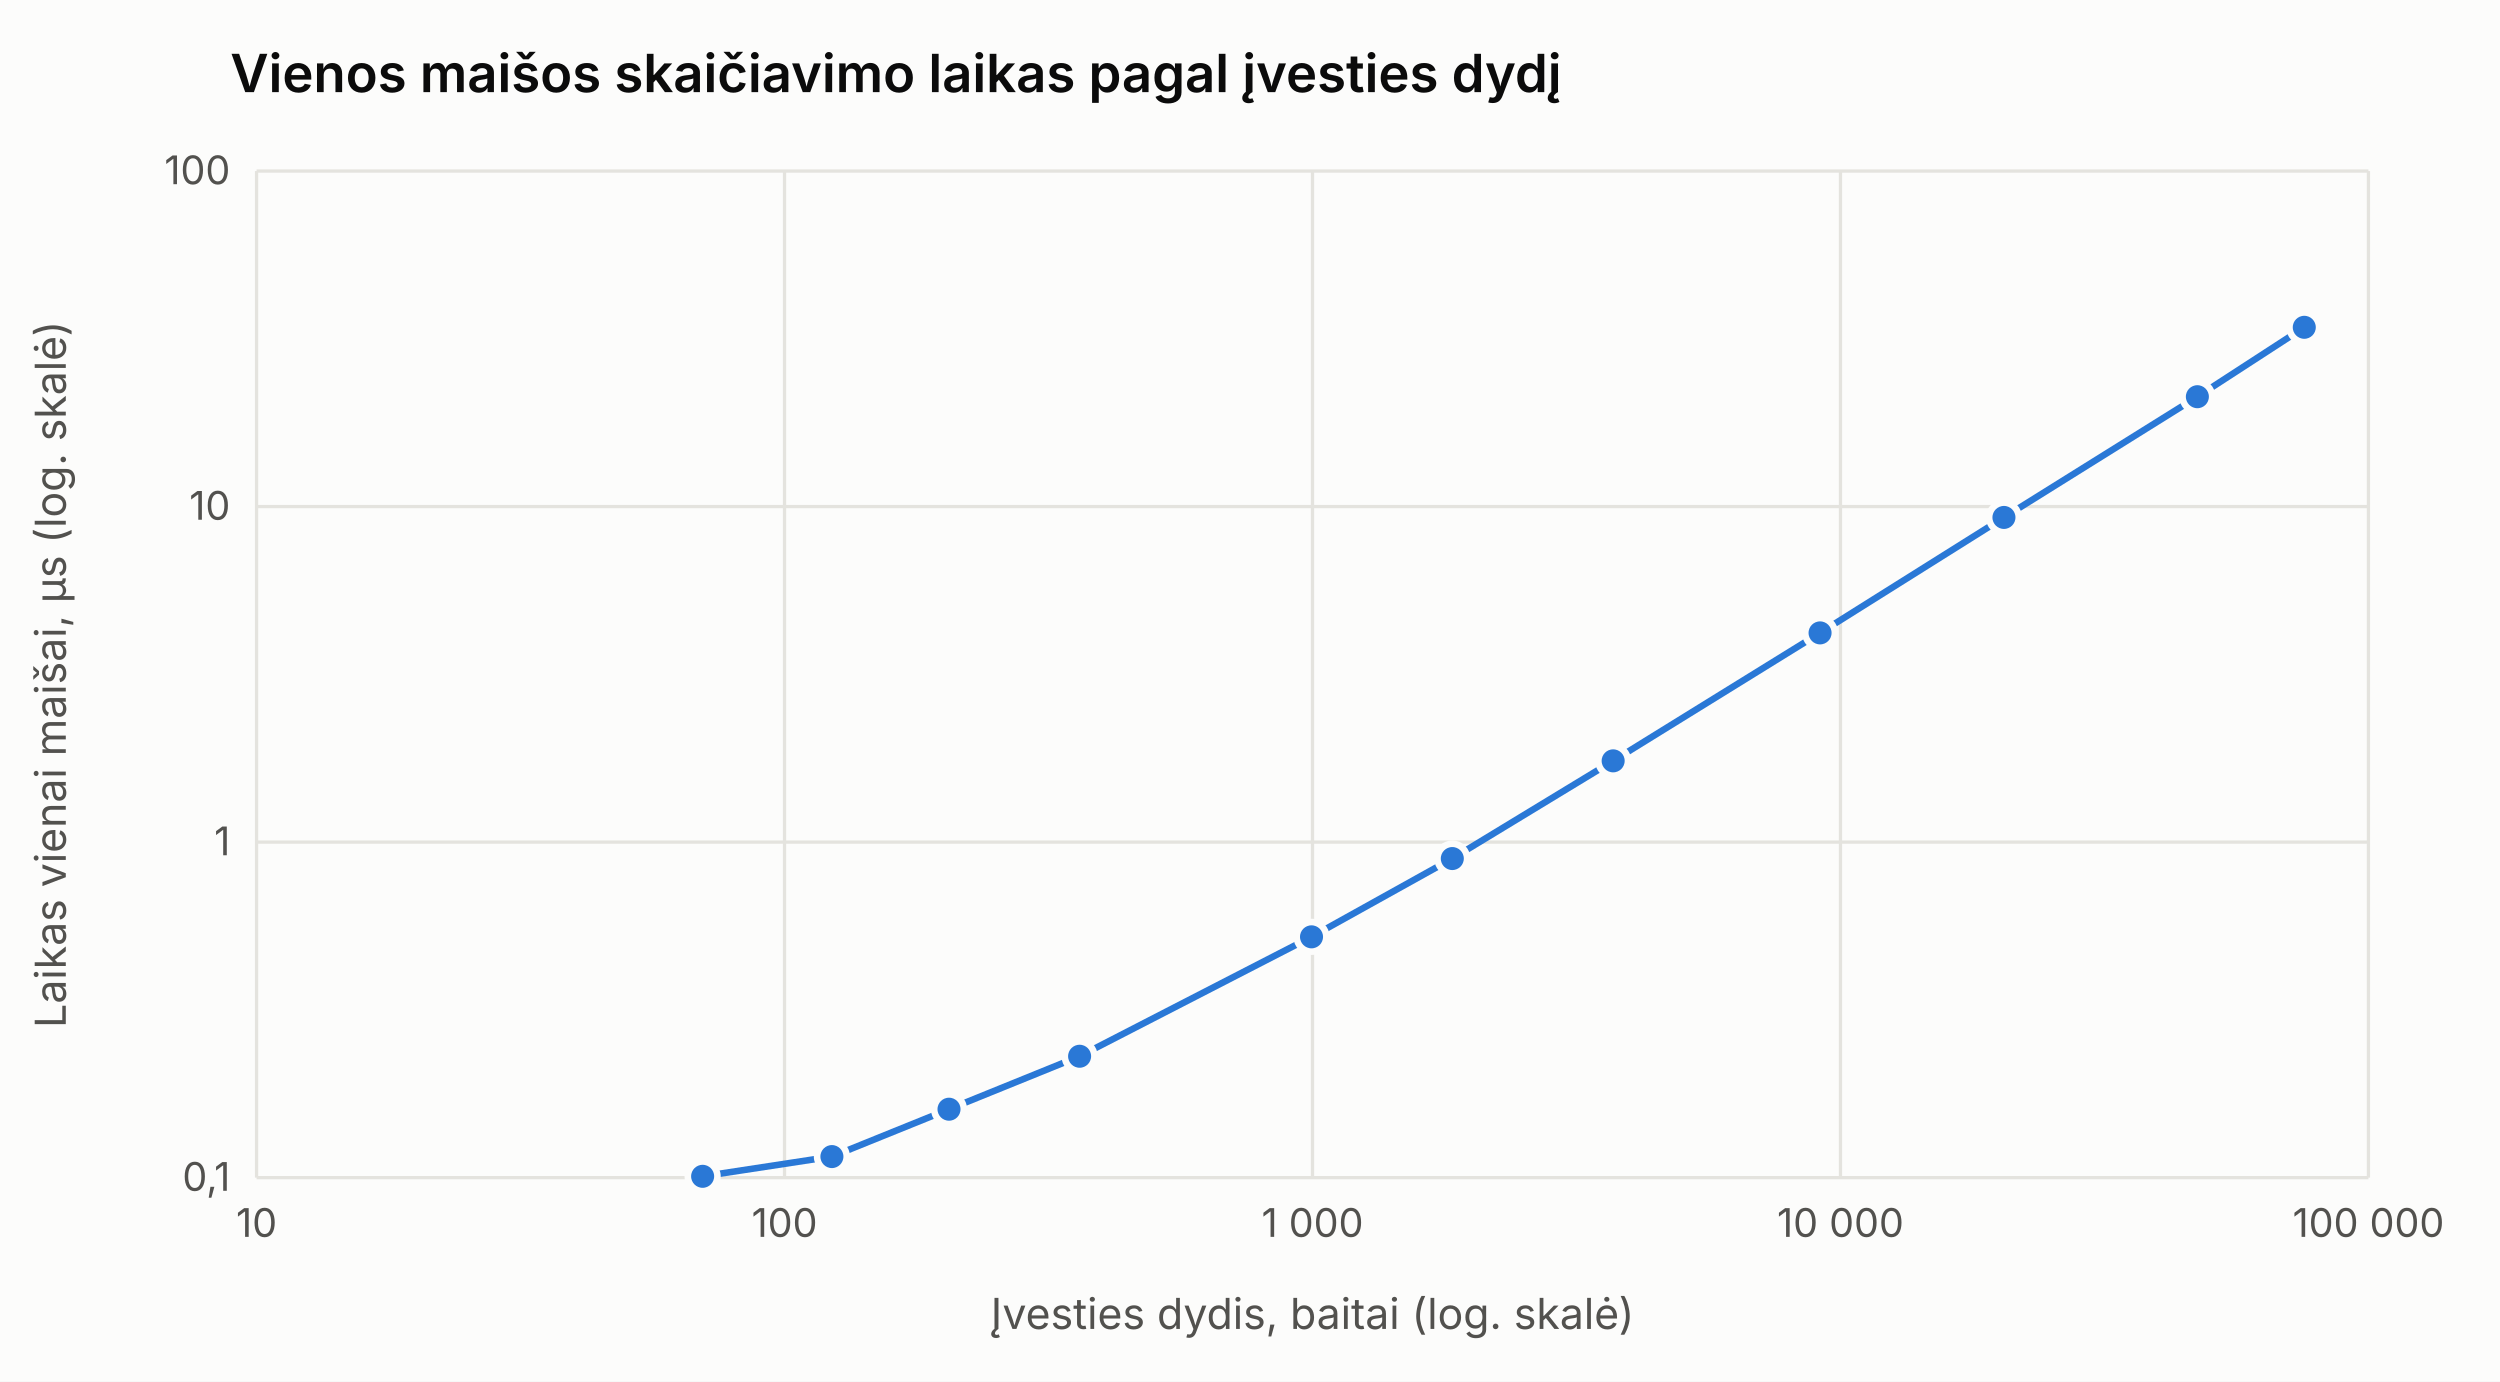
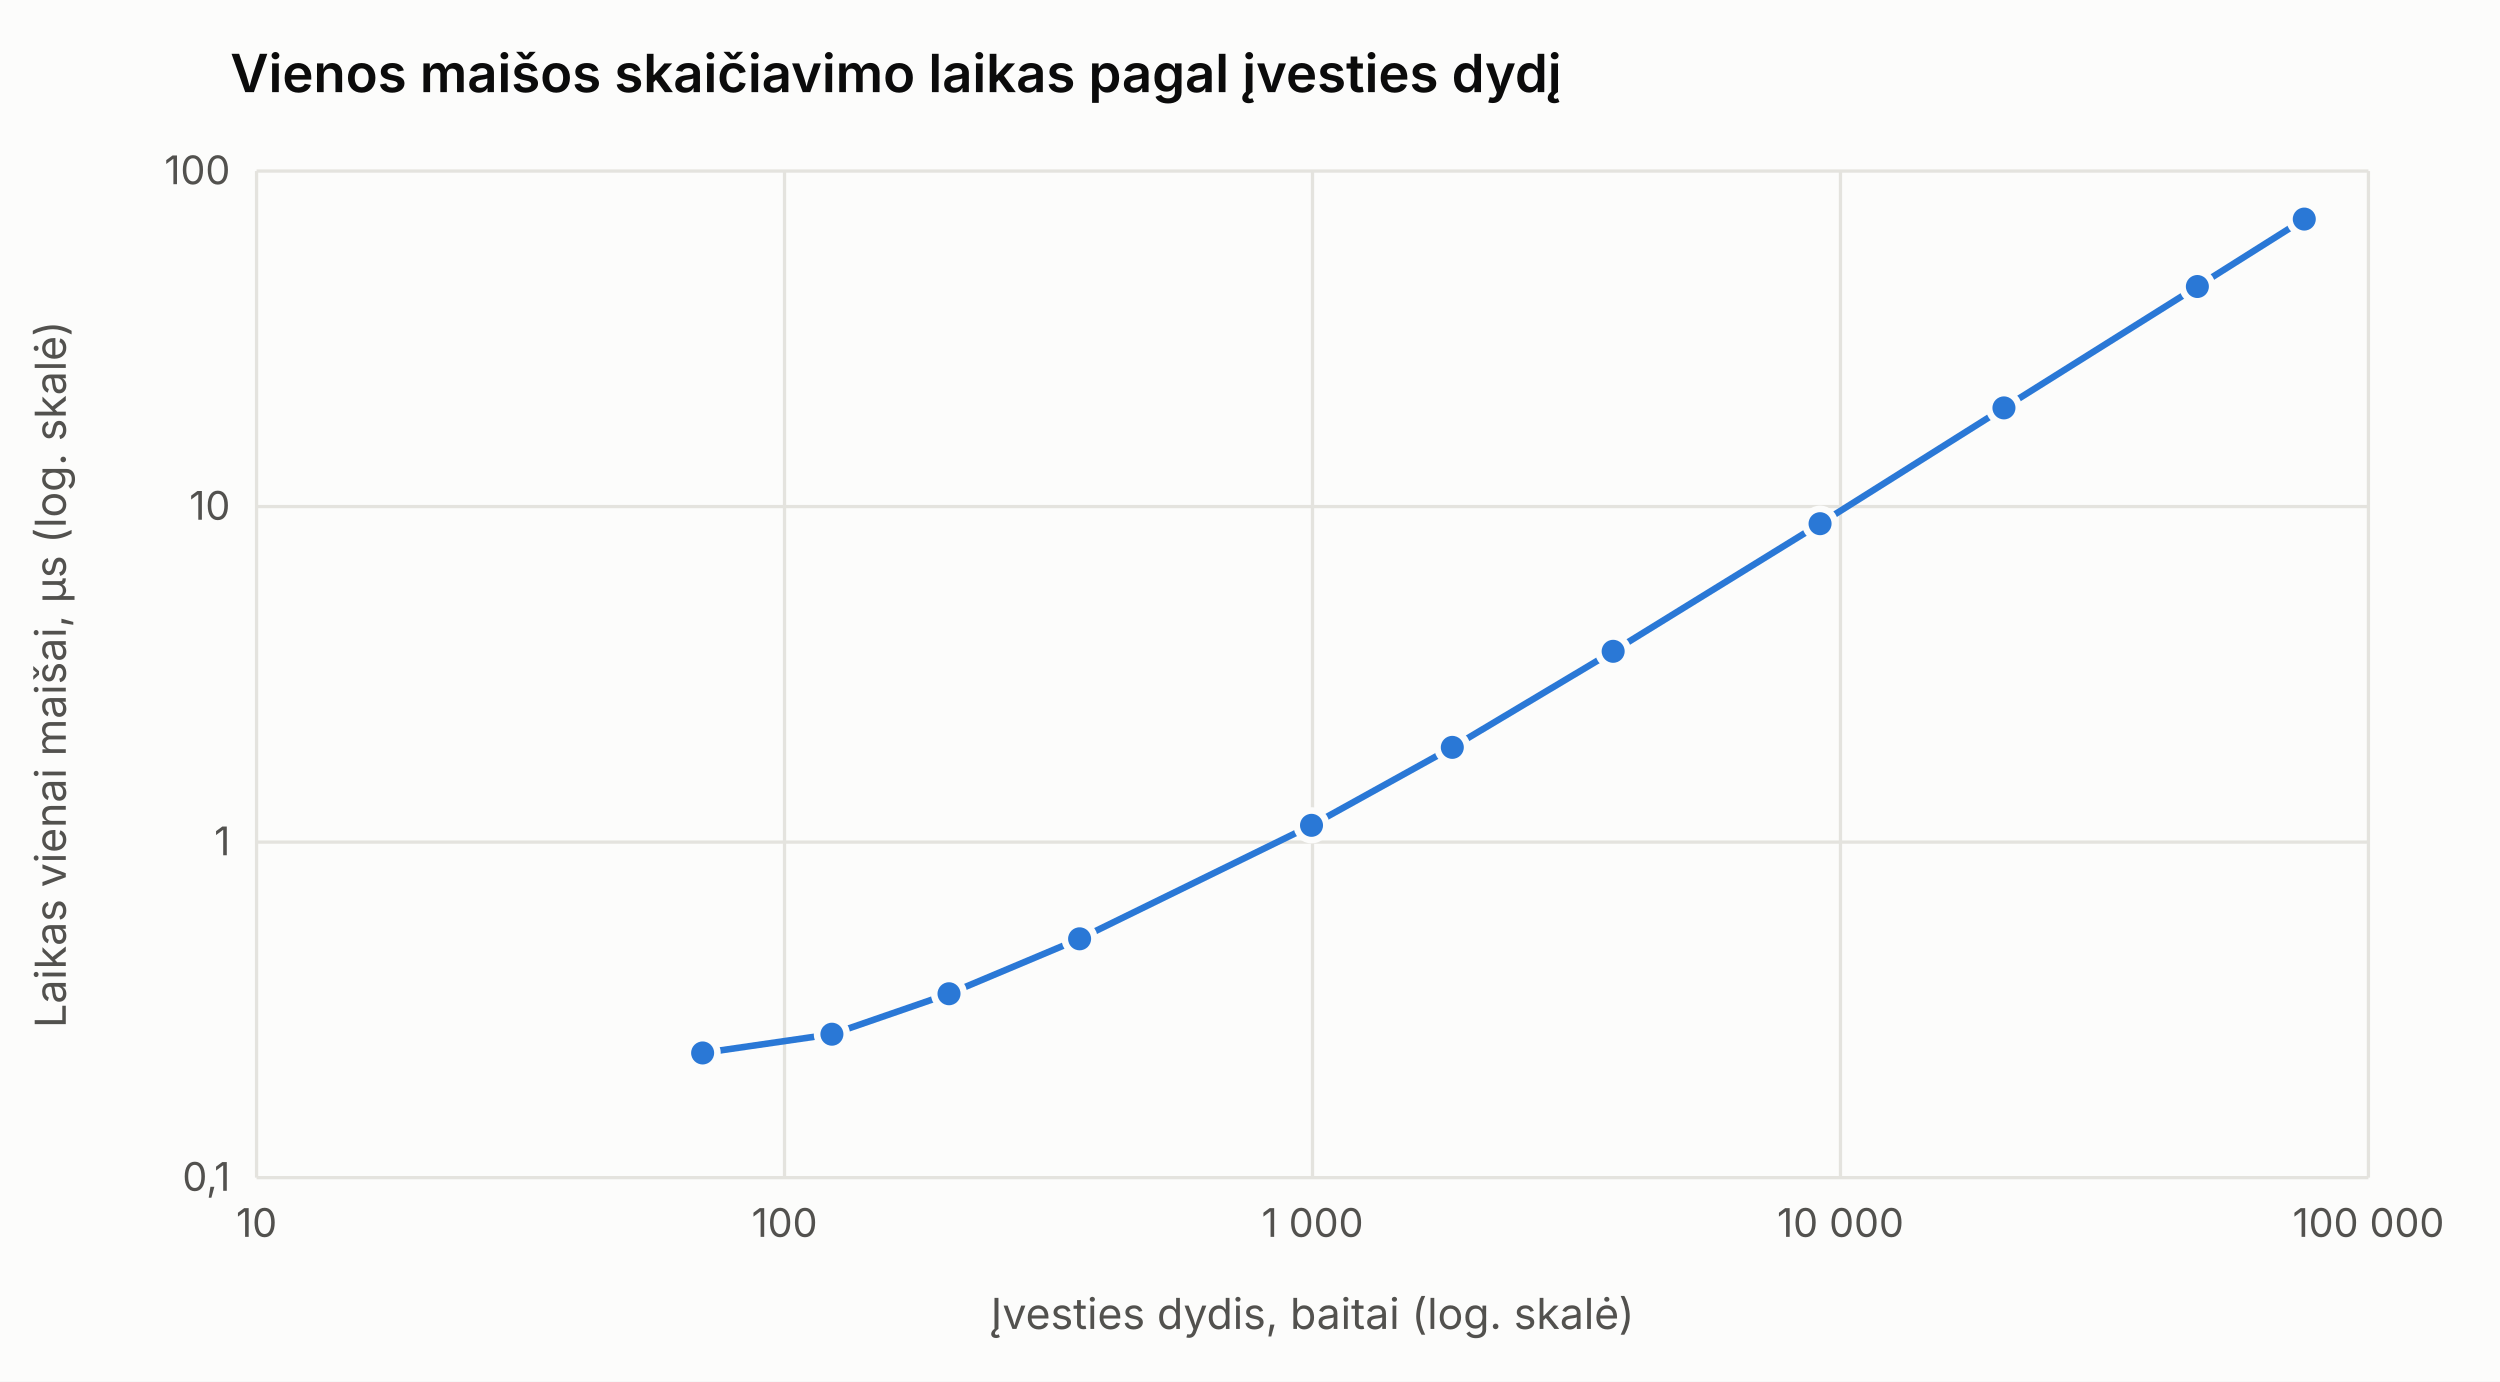
<svg xmlns="http://www.w3.org/2000/svg" width="760" height="420" viewBox="0 0 760 420" role="img" aria-label="Vienos maišos skaičiavimo laikas pagal įvesties dydį">
  <style>text{font-family:system-ui,-apple-system,'Segoe UI',sans-serif} .bg{fill:#fcfcfb} .t{fill:#0b0b0b} .t2{fill:#52514e} .grid{stroke:#e4e3de} .axis,.ref{stroke:#52514e} .fs{fill:#2a78d6} .ss{stroke:#2a78d6} .ring{stroke:#fcfcfb} @media (prefers-color-scheme: dark){.bg{fill:#1a1a19} .t{fill:#ffffff} .t2{fill:#c3c2b7} .grid{stroke:#353533} .axis,.ref{stroke:#c3c2b7} .fs{fill:#3987e5} .ss{stroke:#3987e5} .ring{stroke:#1a1a19}}</style>
  <rect class="bg" fill="#fcfcfb" width="760" height="420" />
  <text class="t" x="70" y="28" font-size="16" font-weight="600">Vienos maišos skaičiavimo laikas pagal įvesties dydį</text>
  <line class="grid" stroke="#e4e3de" x1="78.0" y1="52" x2="78.0" y2="358" />
  <text class="t2" x="78.0" y="376" font-size="12" text-anchor="middle">10</text>
  <line class="grid" stroke="#e4e3de" x1="238.5" y1="52" x2="238.5" y2="358" />
  <text class="t2" x="238.5" y="376" font-size="12" text-anchor="middle">100</text>
  <line class="grid" stroke="#e4e3de" x1="399.0" y1="52" x2="399.0" y2="358" />
  <text class="t2" x="399.0" y="376" font-size="12" text-anchor="middle">1 000</text>
  <line class="grid" stroke="#e4e3de" x1="559.5" y1="52" x2="559.5" y2="358" />
  <text class="t2" x="559.5" y="376" font-size="12" text-anchor="middle">10 000</text>
  <line class="grid" stroke="#e4e3de" x1="720.0" y1="52" x2="720.0" y2="358" />
  <text class="t2" x="720.0" y="376" font-size="12" text-anchor="middle">100 000</text>
  <line class="grid" stroke="#e4e3de" x1="78" y1="358.0" x2="720" y2="358.0" />
  <text class="t2" x="70" y="362.0" font-size="12" text-anchor="end">0,1</text>
  <line class="grid" stroke="#e4e3de" x1="78" y1="256.0" x2="720" y2="256.0" />
  <text class="t2" x="70" y="260.0" font-size="12" text-anchor="end">1</text>
  <line class="grid" stroke="#e4e3de" x1="78" y1="154.0" x2="720" y2="154.0" />
  <text class="t2" x="70" y="158.0" font-size="12" text-anchor="end">10</text>
  <line class="grid" stroke="#e4e3de" x1="78" y1="52.0" x2="720" y2="52.0" />
  <text class="t2" x="70" y="56.0" font-size="12" text-anchor="end">100</text>
  <text class="t2" x="399.0" y="404" font-size="13" text-anchor="middle">Įvesties dydis, baitai (log. skalė)</text>
  <text class="t2" transform="translate(20 205.0) rotate(-90)" font-size="13" text-anchor="middle">Laikas vienai maišai, µs (log. skalė)</text>
-   <path class="ss" stroke="#2a78d6" fill="none" stroke-width="2" stroke-linejoin="round" d="M213.6,357.6 L252.9,351.6 L288.5,337.2 L328.2,321.1 L398.7,284.8 L441.5,261.0 L490.4,231.3 L553.3,192.4 L609.2,157.3 L668.0,120.6 L700.5,99.5" />
-   <circle class="fs ring" fill="#2a78d6" stroke="#fcfcfb" stroke-width="2" cx="213.6" cy="357.6" r="4.5" />
-   <circle class="fs ring" fill="#2a78d6" stroke="#fcfcfb" stroke-width="2" cx="252.9" cy="351.6" r="4.5" />
-   <circle class="fs ring" fill="#2a78d6" stroke="#fcfcfb" stroke-width="2" cx="288.5" cy="337.2" r="4.5" />
-   <circle class="fs ring" fill="#2a78d6" stroke="#fcfcfb" stroke-width="2" cx="328.2" cy="321.1" r="4.5" />
-   <circle class="fs ring" fill="#2a78d6" stroke="#fcfcfb" stroke-width="2" cx="398.7" cy="284.8" r="4.5" />
-   <circle class="fs ring" fill="#2a78d6" stroke="#fcfcfb" stroke-width="2" cx="441.5" cy="261.0" r="4.5" />
-   <circle class="fs ring" fill="#2a78d6" stroke="#fcfcfb" stroke-width="2" cx="490.4" cy="231.3" r="4.5" />
-   <circle class="fs ring" fill="#2a78d6" stroke="#fcfcfb" stroke-width="2" cx="553.3" cy="192.4" r="4.5" />
-   <circle class="fs ring" fill="#2a78d6" stroke="#fcfcfb" stroke-width="2" cx="609.2" cy="157.3" r="4.5" />
-   <circle class="fs ring" fill="#2a78d6" stroke="#fcfcfb" stroke-width="2" cx="668.0" cy="120.6" r="4.5" />
-   <circle class="fs ring" fill="#2a78d6" stroke="#fcfcfb" stroke-width="2" cx="700.5" cy="99.5" r="4.5" />
+   <path class="ss" stroke="#2a78d6" fill="none" stroke-width="2" stroke-linejoin="round" d="M213.6,320.1 L252.9,314.4 L288.5,302.1 L328.2,285.4 L398.7,250.9 L441.5,227.2 L490.4,198.0 L553.3,159.2 L609.2,124.0 L668.0,87.1 L700.5,66.6" />
+   <circle class="fs ring" fill="#2a78d6" stroke="#fcfcfb" stroke-width="2" cx="213.6" cy="320.1" r="4.5" />
+   <circle class="fs ring" fill="#2a78d6" stroke="#fcfcfb" stroke-width="2" cx="252.9" cy="314.4" r="4.5" />
+   <circle class="fs ring" fill="#2a78d6" stroke="#fcfcfb" stroke-width="2" cx="288.5" cy="302.1" r="4.5" />
+   <circle class="fs ring" fill="#2a78d6" stroke="#fcfcfb" stroke-width="2" cx="328.2" cy="285.4" r="4.5" />
+   <circle class="fs ring" fill="#2a78d6" stroke="#fcfcfb" stroke-width="2" cx="398.7" cy="250.9" r="4.5" />
+   <circle class="fs ring" fill="#2a78d6" stroke="#fcfcfb" stroke-width="2" cx="441.5" cy="227.2" r="4.5" />
+   <circle class="fs ring" fill="#2a78d6" stroke="#fcfcfb" stroke-width="2" cx="490.4" cy="198.0" r="4.5" />
+   <circle class="fs ring" fill="#2a78d6" stroke="#fcfcfb" stroke-width="2" cx="553.3" cy="159.2" r="4.5" />
+   <circle class="fs ring" fill="#2a78d6" stroke="#fcfcfb" stroke-width="2" cx="609.2" cy="124.0" r="4.5" />
+   <circle class="fs ring" fill="#2a78d6" stroke="#fcfcfb" stroke-width="2" cx="668.0" cy="87.1" r="4.5" />
+   <circle class="fs ring" fill="#2a78d6" stroke="#fcfcfb" stroke-width="2" cx="700.5" cy="66.6" r="4.5" />
</svg>
